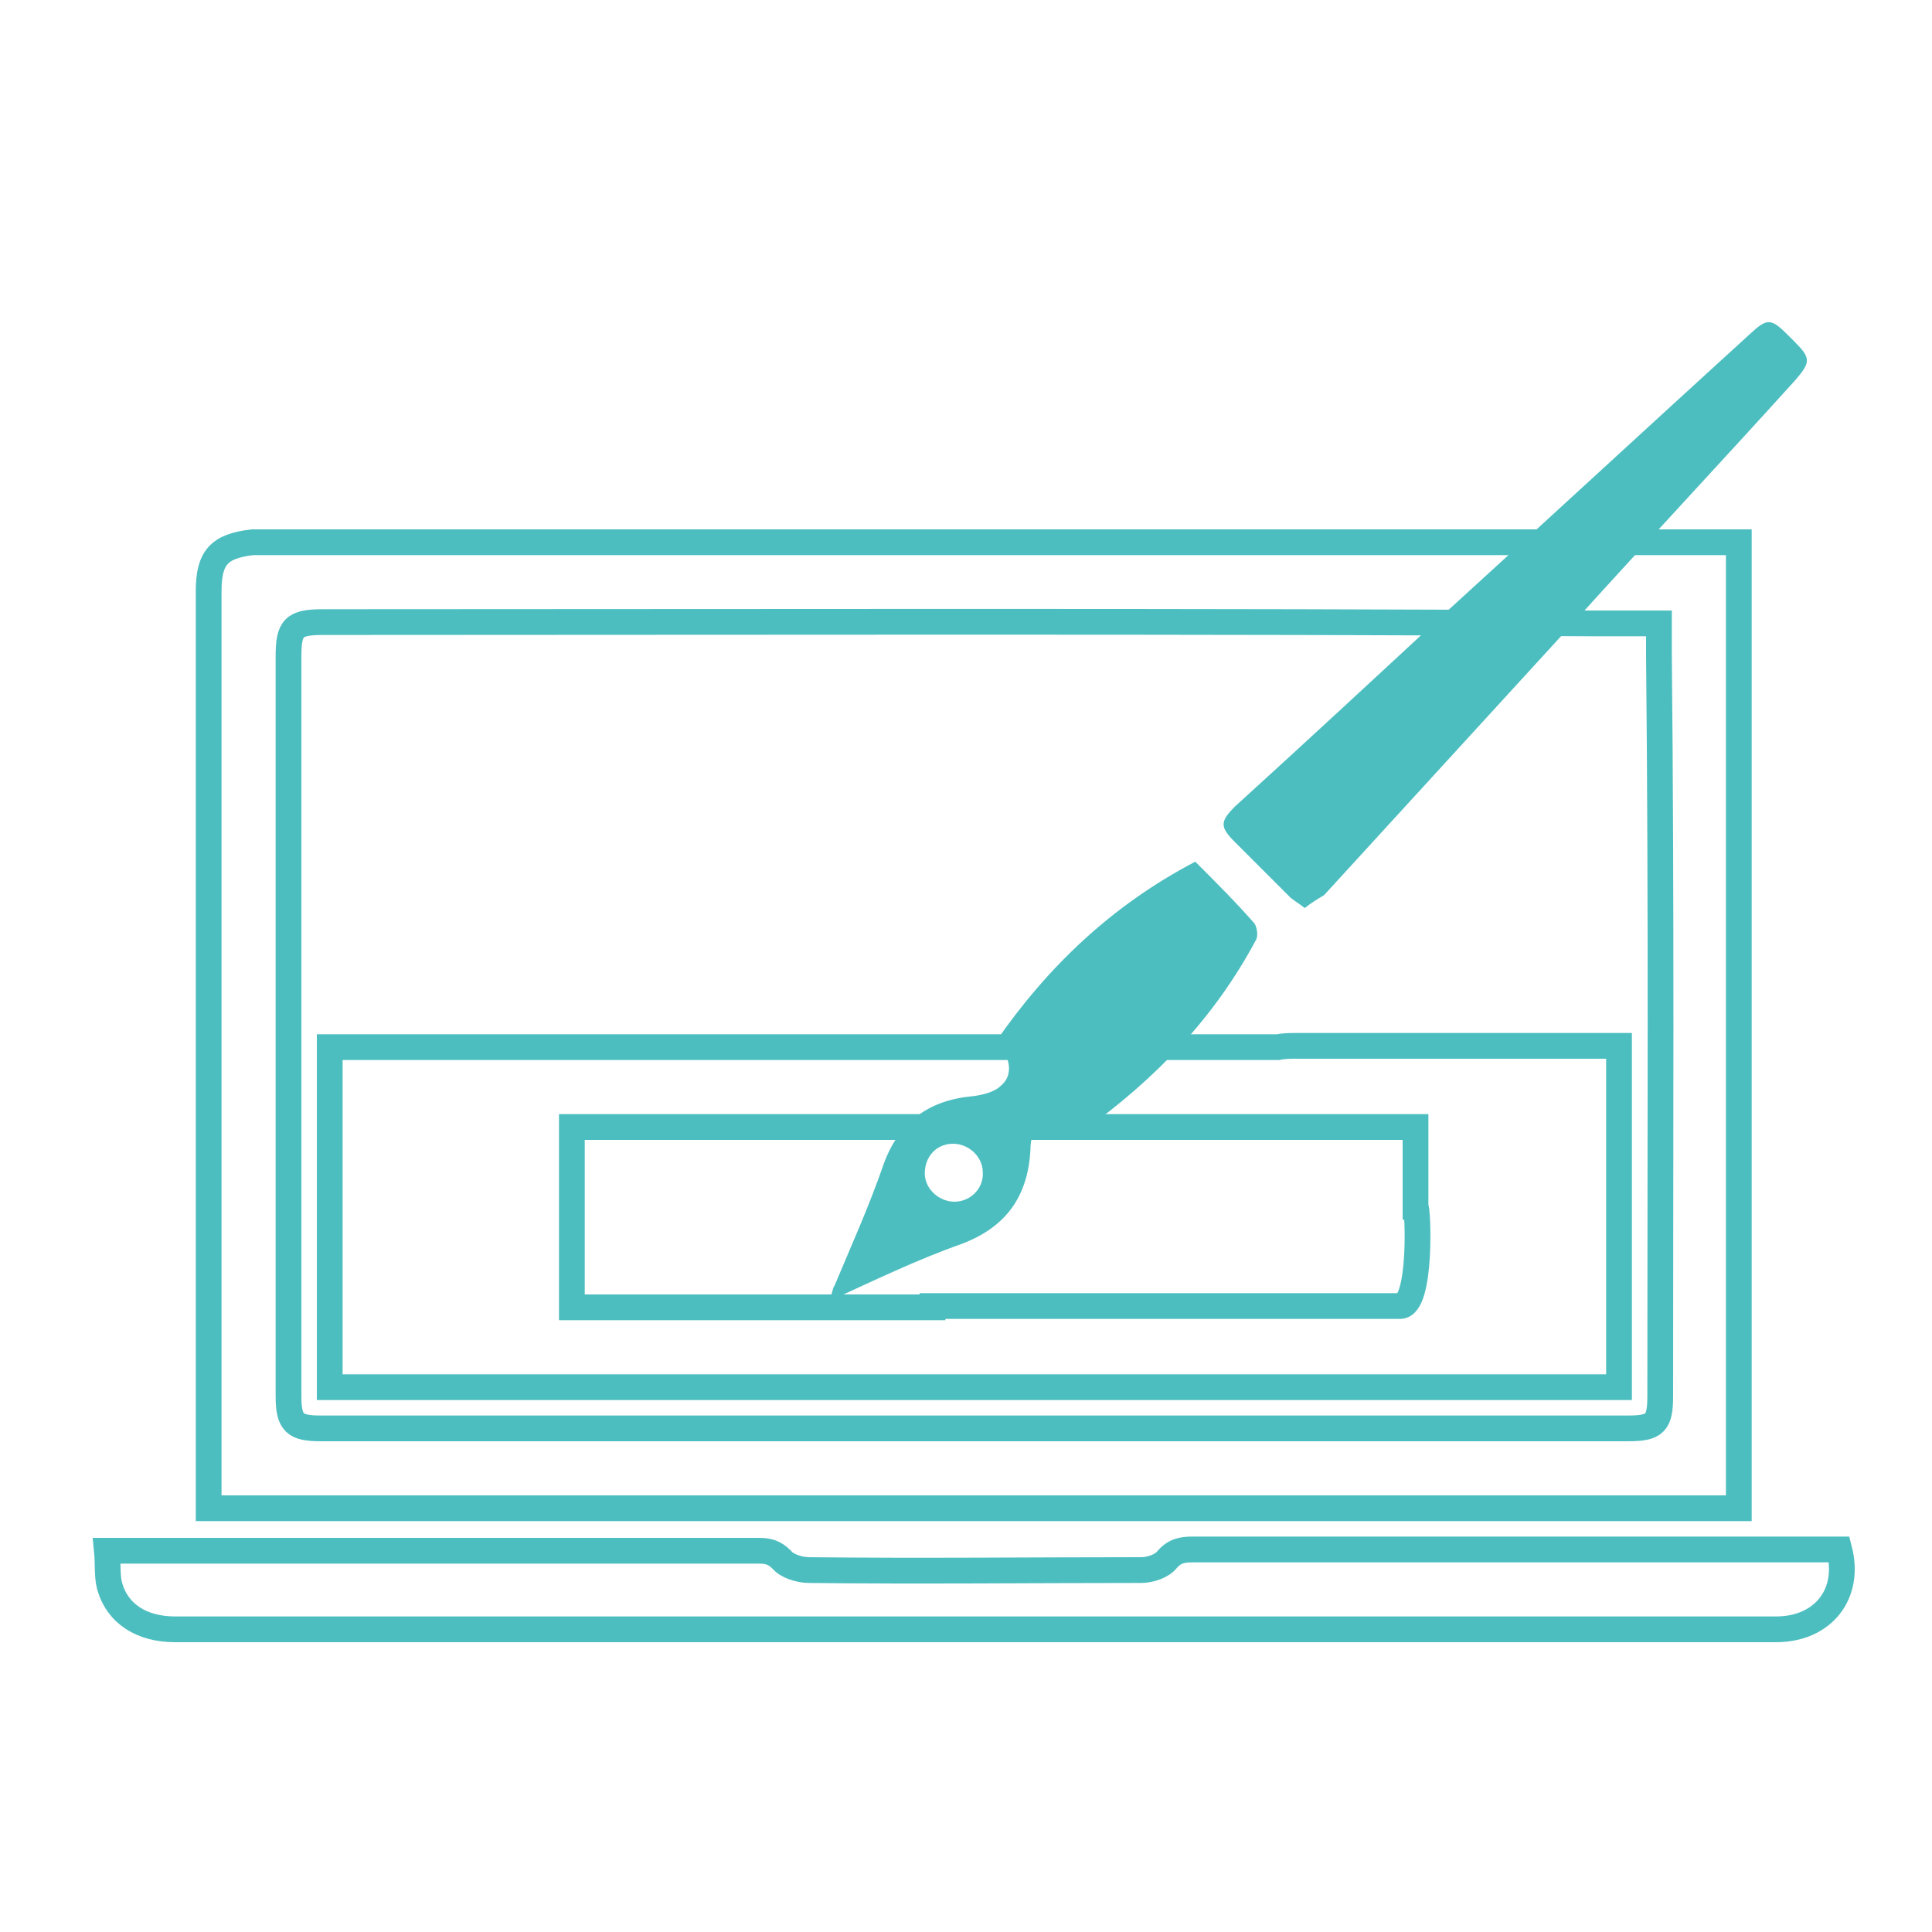
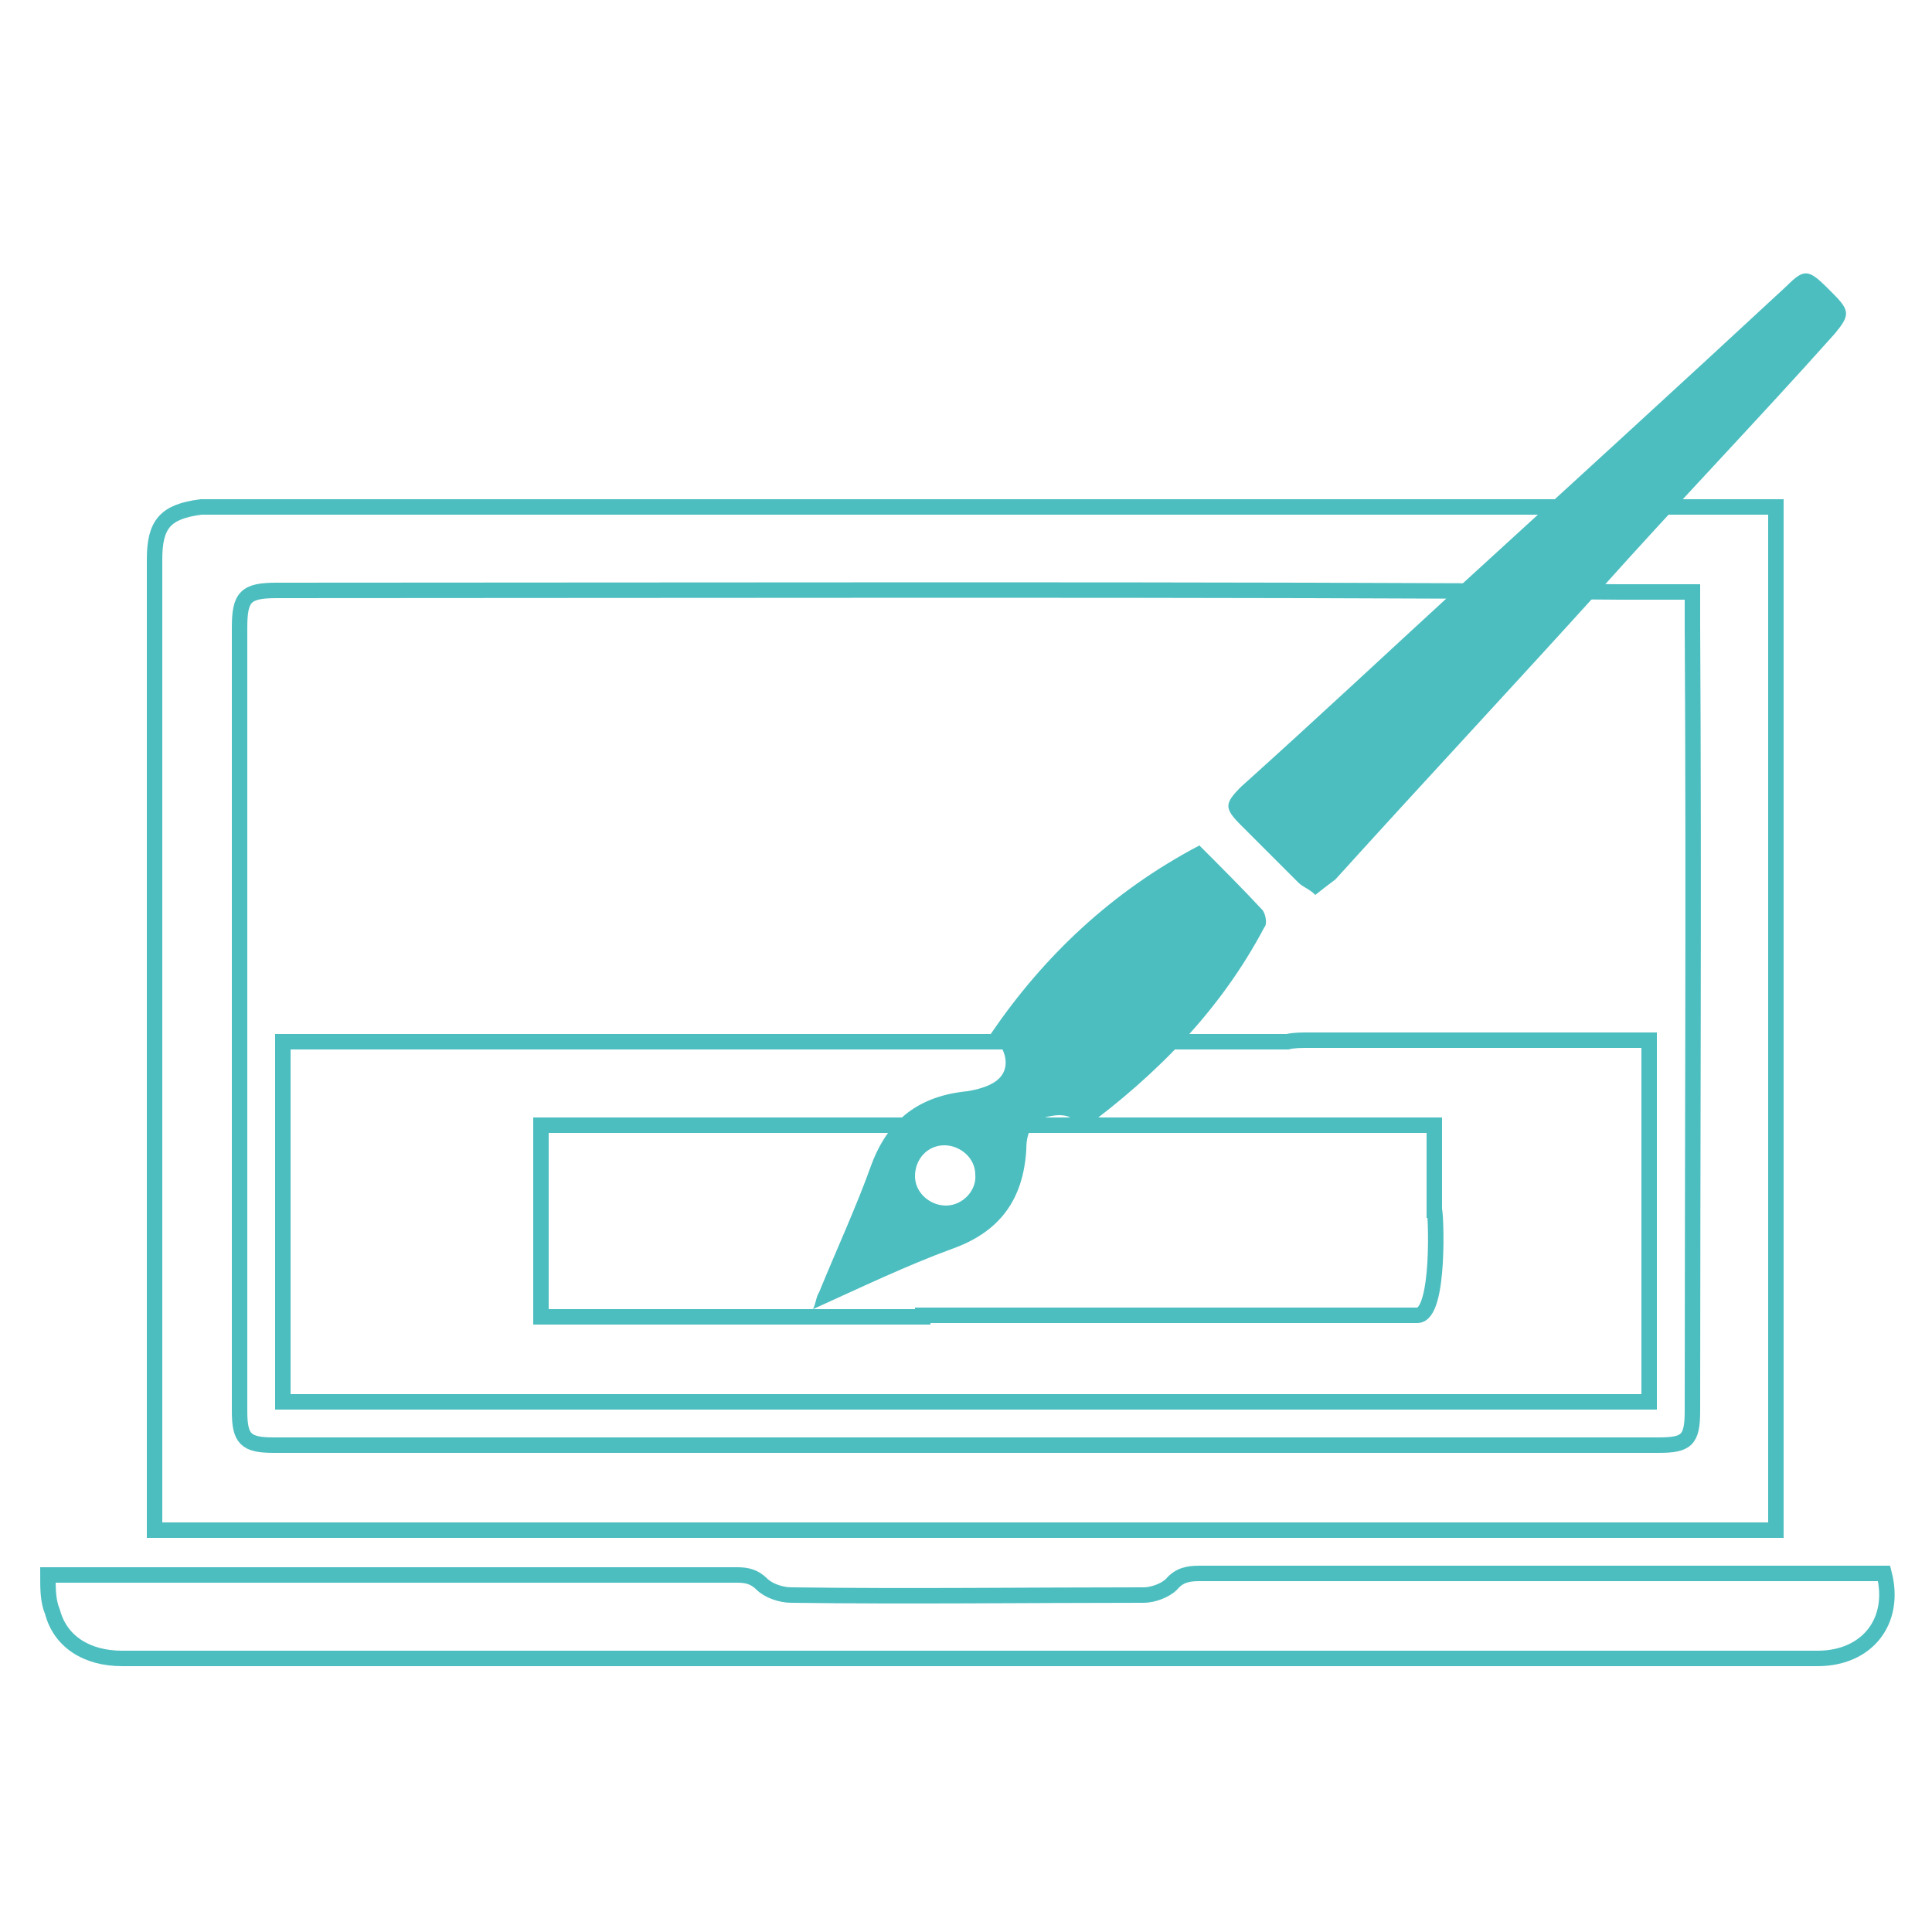
- <svg xmlns="http://www.w3.org/2000/svg" version="1.1" id="Layer_1" x="0px" y="0px" viewBox="1110 -60 150 150" style="enable-background:new 1110 -60 150 150;" xml:space="preserve">
+ <svg xmlns="http://www.w3.org/2000/svg" version="1.1" id="Layer_1" x="0px" y="0px" viewBox="-391.5 218.5 125 125" style="enable-background:new -391.5 218.5 125 125;" xml:space="preserve">
  <style type="text/css">
	.st0{fill:#4CBEC0;}
- 	.st1{fill:none;stroke:#4DBEC0;stroke-width:2;stroke-miterlimit:10;}
+ 	.st1{fill:none;stroke:#4DBEC0;stroke-miterlimit:10;}
</style>
  <g id="XMLID_10486_">
-     <path id="XMLID_10962_" class="st0" d="M1211.3,10.5c-0.5-0.4-0.9-0.6-1.2-0.9c-1.4-1.4-2.8-2.8-4.2-4.2c-1.2-1.2-1.2-1.6,0-2.8   c5.5-5,11-10.1,16.4-15.1c7.9-7.2,15.7-14.4,23.6-21.6c1.3-1.2,1.6-1.2,2.9,0.1c0.2,0.2,0.3,0.3,0.5,0.5c1.3,1.3,1.3,1.6,0.1,3   c-5.7,6.3-11.5,12.5-17.2,18.8c-6.5,7.1-12.9,14.1-19.4,21.2C1212.3,9.8,1211.8,10.1,1211.3,10.5z" />
-     <path id="XMLID_10959_" class="st0" d="M1202.8,6.9c1.6,1.6,3.2,3.2,4.6,4.8c0.2,0.3,0.3,1,0.1,1.3c-3.2,6-7.8,10.8-13.4,14.8   c-0.6-1.1-1.5-1.3-2.7-0.9c-1.1,0.4-1.4,1.4-1.4,2.4c-0.2,3.6-1.9,6-5.4,7.3c-3.4,1.2-6.7,2.8-10.2,4.4c0.2-0.5,0.2-0.9,0.4-1.2   c1.3-3.1,2.7-6.2,3.8-9.4c1.2-3.3,3.5-5,7-5.3c0.7-0.1,1.6-0.3,2.1-0.8c1-0.8,0.8-2.3-0.4-3.4C1191.3,15.1,1196.3,10.3,1202.8,6.9z    M1186.3,31c0-1.2-1.1-2.2-2.3-2.2c-1.3,0-2.2,1-2.2,2.3c0,1.2,1.1,2.2,2.3,2.2C1185.4,33.3,1186.4,32.2,1186.3,31z" />
+     <path id="XMLID_10962_" class="st0" d="M-306.4,276.4c-0.4-0.4-0.8-0.5-1.1-0.8c-1.2-1.2-2.5-2.5-3.7-3.7c-1.1-1.1-1.1-1.4,0-2.5   c4.9-4.4,9.7-8.9,14.5-13.3c7-6.4,13.9-12.7,20.8-19.1c1.1-1.1,1.4-1.1,2.6,0.1c0.2,0.2,0.3,0.3,0.4,0.4c1.1,1.1,1.1,1.4,0.1,2.6   c-5,5.6-10.2,11-15.2,16.6c-5.7,6.3-11.4,12.4-17.1,18.7C-305.5,275.7-305.9,276-306.4,276.4z" />
+     <path id="XMLID_10959_" class="st0" d="M-313.9,273.2c1.4,1.4,2.8,2.8,4.1,4.2c0.2,0.3,0.3,0.9,0.1,1.1c-2.8,5.3-6.9,9.5-11.8,13.1   c-0.5-1-1.3-1.1-2.4-0.8c-1,0.4-1.2,1.2-1.2,2.1c-0.2,3.2-1.7,5.3-4.8,6.4c-3,1.1-5.9,2.5-9,3.9c0.2-0.4,0.2-0.8,0.4-1.1   c1.1-2.7,2.4-5.5,3.4-8.3c1.1-2.9,3.1-4.4,6.2-4.7c0.6-0.1,1.4-0.3,1.9-0.7c0.9-0.7,0.7-2-0.4-3   C-324,280.4-319.6,276.2-313.9,273.2z M-328.4,294.5c0-1.1-1-1.9-2-1.9c-1.1,0-1.9,0.9-1.9,2c0,1.1,1,1.9,2,1.9   C-329.2,296.5-328.3,295.5-328.4,294.5z" />
  </g>
  <g id="XMLID_10513_">
-     <path id="XMLID_10518_" class="st1" d="M1234.2,21.2c-7.8,0-15.6,0-23.4,0c-0.6,0-1.1,0-1.6,0.1h-73.6v26.4h100.1V21.2H1234.2z    M1218.7,41.4h-36.3c0,0,0,0.1,0,0.1h-28v-14h59.3c0,0,0.1,0,0.1,0h6.1v6.2C1220.1,33.7,1220.4,41.4,1218.7,41.4z" />
-     <path id="XMLID_10517_" class="st1" d="M1118.3,60.4c0.6,0,1,0,1.4,0c16.4,0,32.8,0,49.2,0c0.7,0,1.2,0.1,1.8,0.7   c0.4,0.5,1.4,0.8,2.1,0.8c8.6,0.1,17.2,0,25.8,0c0.7,0,1.6-0.3,2-0.8c0.6-0.7,1.2-0.8,2-0.8c16.3,0,32.6,0,48.9,0   c0.4,0,0.9,0,1.3,0c0.9,3.5-1.3,6.2-4.9,6.2c-16.4,0-32.8,0-49.2,0c-25,0-50.1,0-75.1,0c-2.6,0-4.5-1.2-5.1-3.4   C1118.3,62.3,1118.4,61.4,1118.3,60.4z" />
-     <path id="XMLID_10514_" class="st1" d="M1245-17.9c0,0-0.7,0-1,0c-31.2,0-81.7,0-112.8,0c-0.5,0-1.1,0-1.6,0   c-2.6,0.3-3.4,1.2-3.4,3.8c0,23.3,0,46.5,0,69.8c0,0.5,0,0.9,0,1.4c39.7,0,79.3,0,118.8,0C1245,32.3,1245-17.9,1245-17.9z    M1238.9,48.4c0,2.1-0.4,2.5-2.5,2.5c-33.8,0-67.7,0-101.5,0c-2,0-2.5-0.4-2.5-2.5c0-19.1,0-38.3,0-57.4c0-2.3,0.4-2.7,2.7-2.7   c26.4,0,72-0.1,98.4,0.1c0.1,0,0.2,0,0.3,0h5v2.3c0,0.1,0,0.1,0,0.2C1239,10.1,1238.9,29.2,1238.9,48.4z" />
+     <path id="XMLID_10518_" class="st1" d="M-286.1,285.8c-6.9,0-13.8,0-20.7,0c-0.5,0-1,0-1.4,0.1h-65v23.3h88.4v-23.4H-286.1z    M-299.8,303.6h-32v0.1h-24.7v-12.4h52.3h0.1h5.4v5.5C-298.6,296.8-298.3,303.6-299.8,303.6z" />
+     <path id="XMLID_10517_" class="st1" d="M-388.4,320.4c0.5,0,0.9,0,1.2,0c14.5,0,29,0,43.4,0c0.6,0,1.1,0.1,1.6,0.6   c0.4,0.4,1.2,0.7,1.9,0.7c7.6,0.1,15.2,0,22.8,0c0.6,0,1.4-0.3,1.8-0.7c0.5-0.6,1.1-0.7,1.8-0.7c14.4,0,28.8,0,43.2,0   c0.4,0,0.8,0,1.1,0c0.8,3.1-1.1,5.5-4.3,5.5c-14.5,0-29,0-43.4,0c-22.1,0-44.2,0-66.3,0c-2.3,0-4-1.1-4.5-3   C-388.4,322.1-388.4,321.3-388.4,320.4z" />
+     <path id="XMLID_10514_" class="st1" d="M-276.6,251.3c0,0-0.6,0-0.9,0c-27.5,0-72.1,0-99.6,0c-0.4,0-1,0-1.4,0   c-2.3,0.3-3,1.1-3,3.4c0,20.6,0,41,0,61.6c0,0.4,0,0.8,0,1.2c35,0,70,0,104.9,0C-276.6,295.6-276.6,251.3-276.6,251.3z M-282,309.8   c0,1.9-0.4,2.2-2.2,2.2c-29.8,0-59.8,0-89.6,0c-1.8,0-2.2-0.4-2.2-2.2c0-16.9,0-33.8,0-50.7c0-2,0.4-2.4,2.4-2.4   c23.3,0,63.6-0.1,86.9,0.1c0.1,0,0.2,0,0.3,0h4.4v2c0,0.1,0,0.1,0,0.2C-281.9,276-282,292.9-282,309.8z" />
  </g>
</svg>
